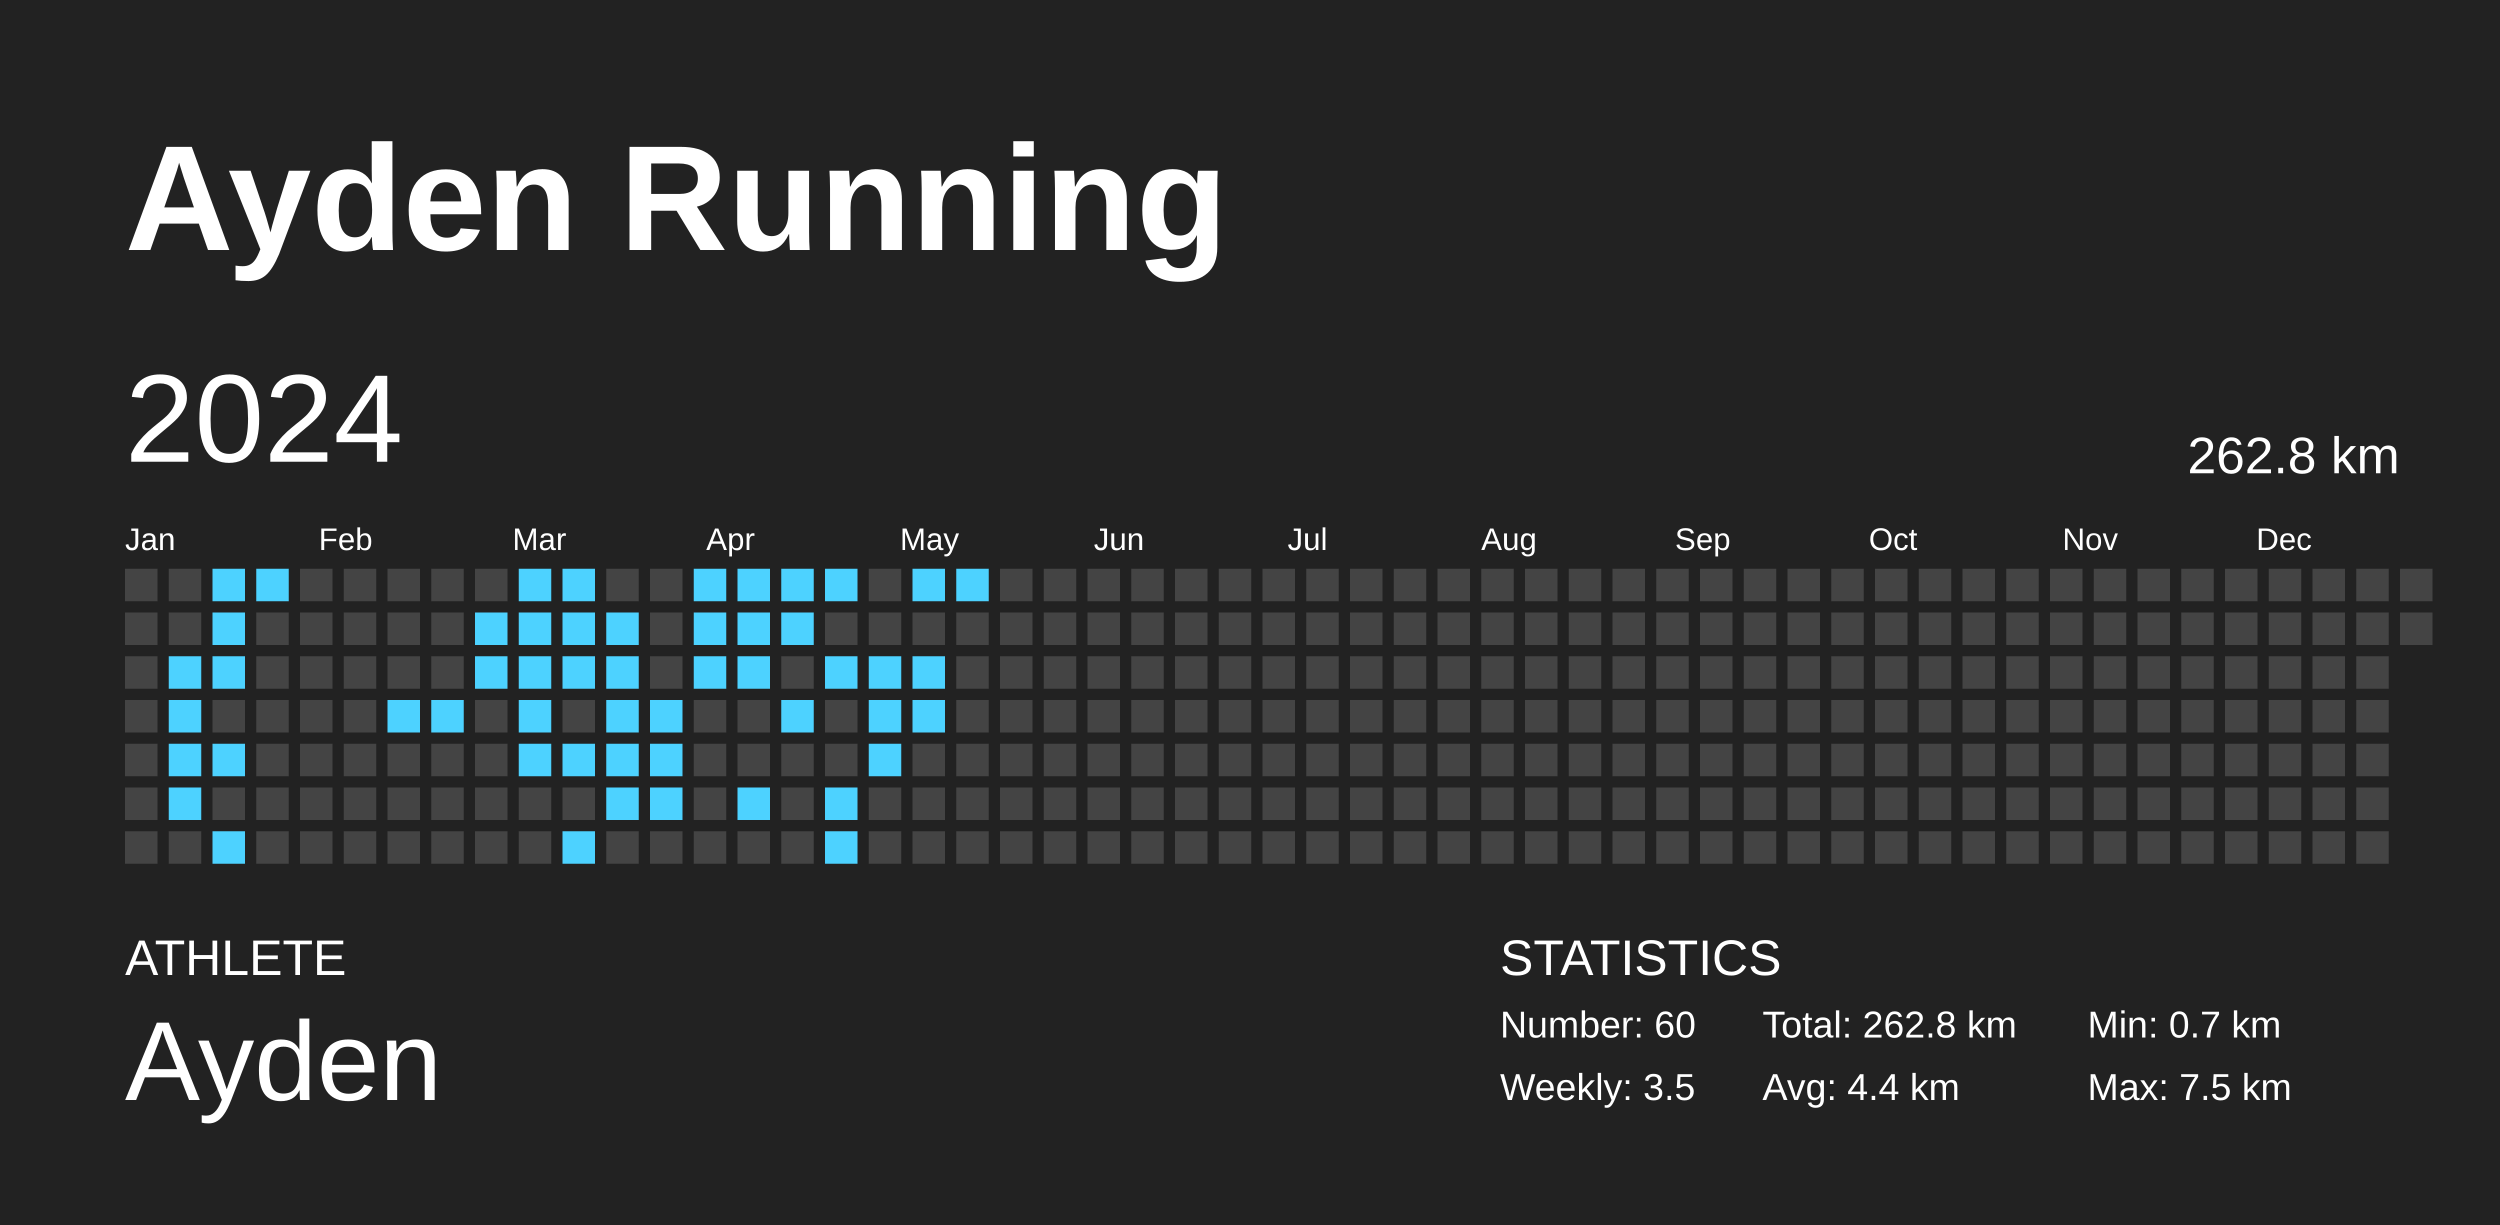
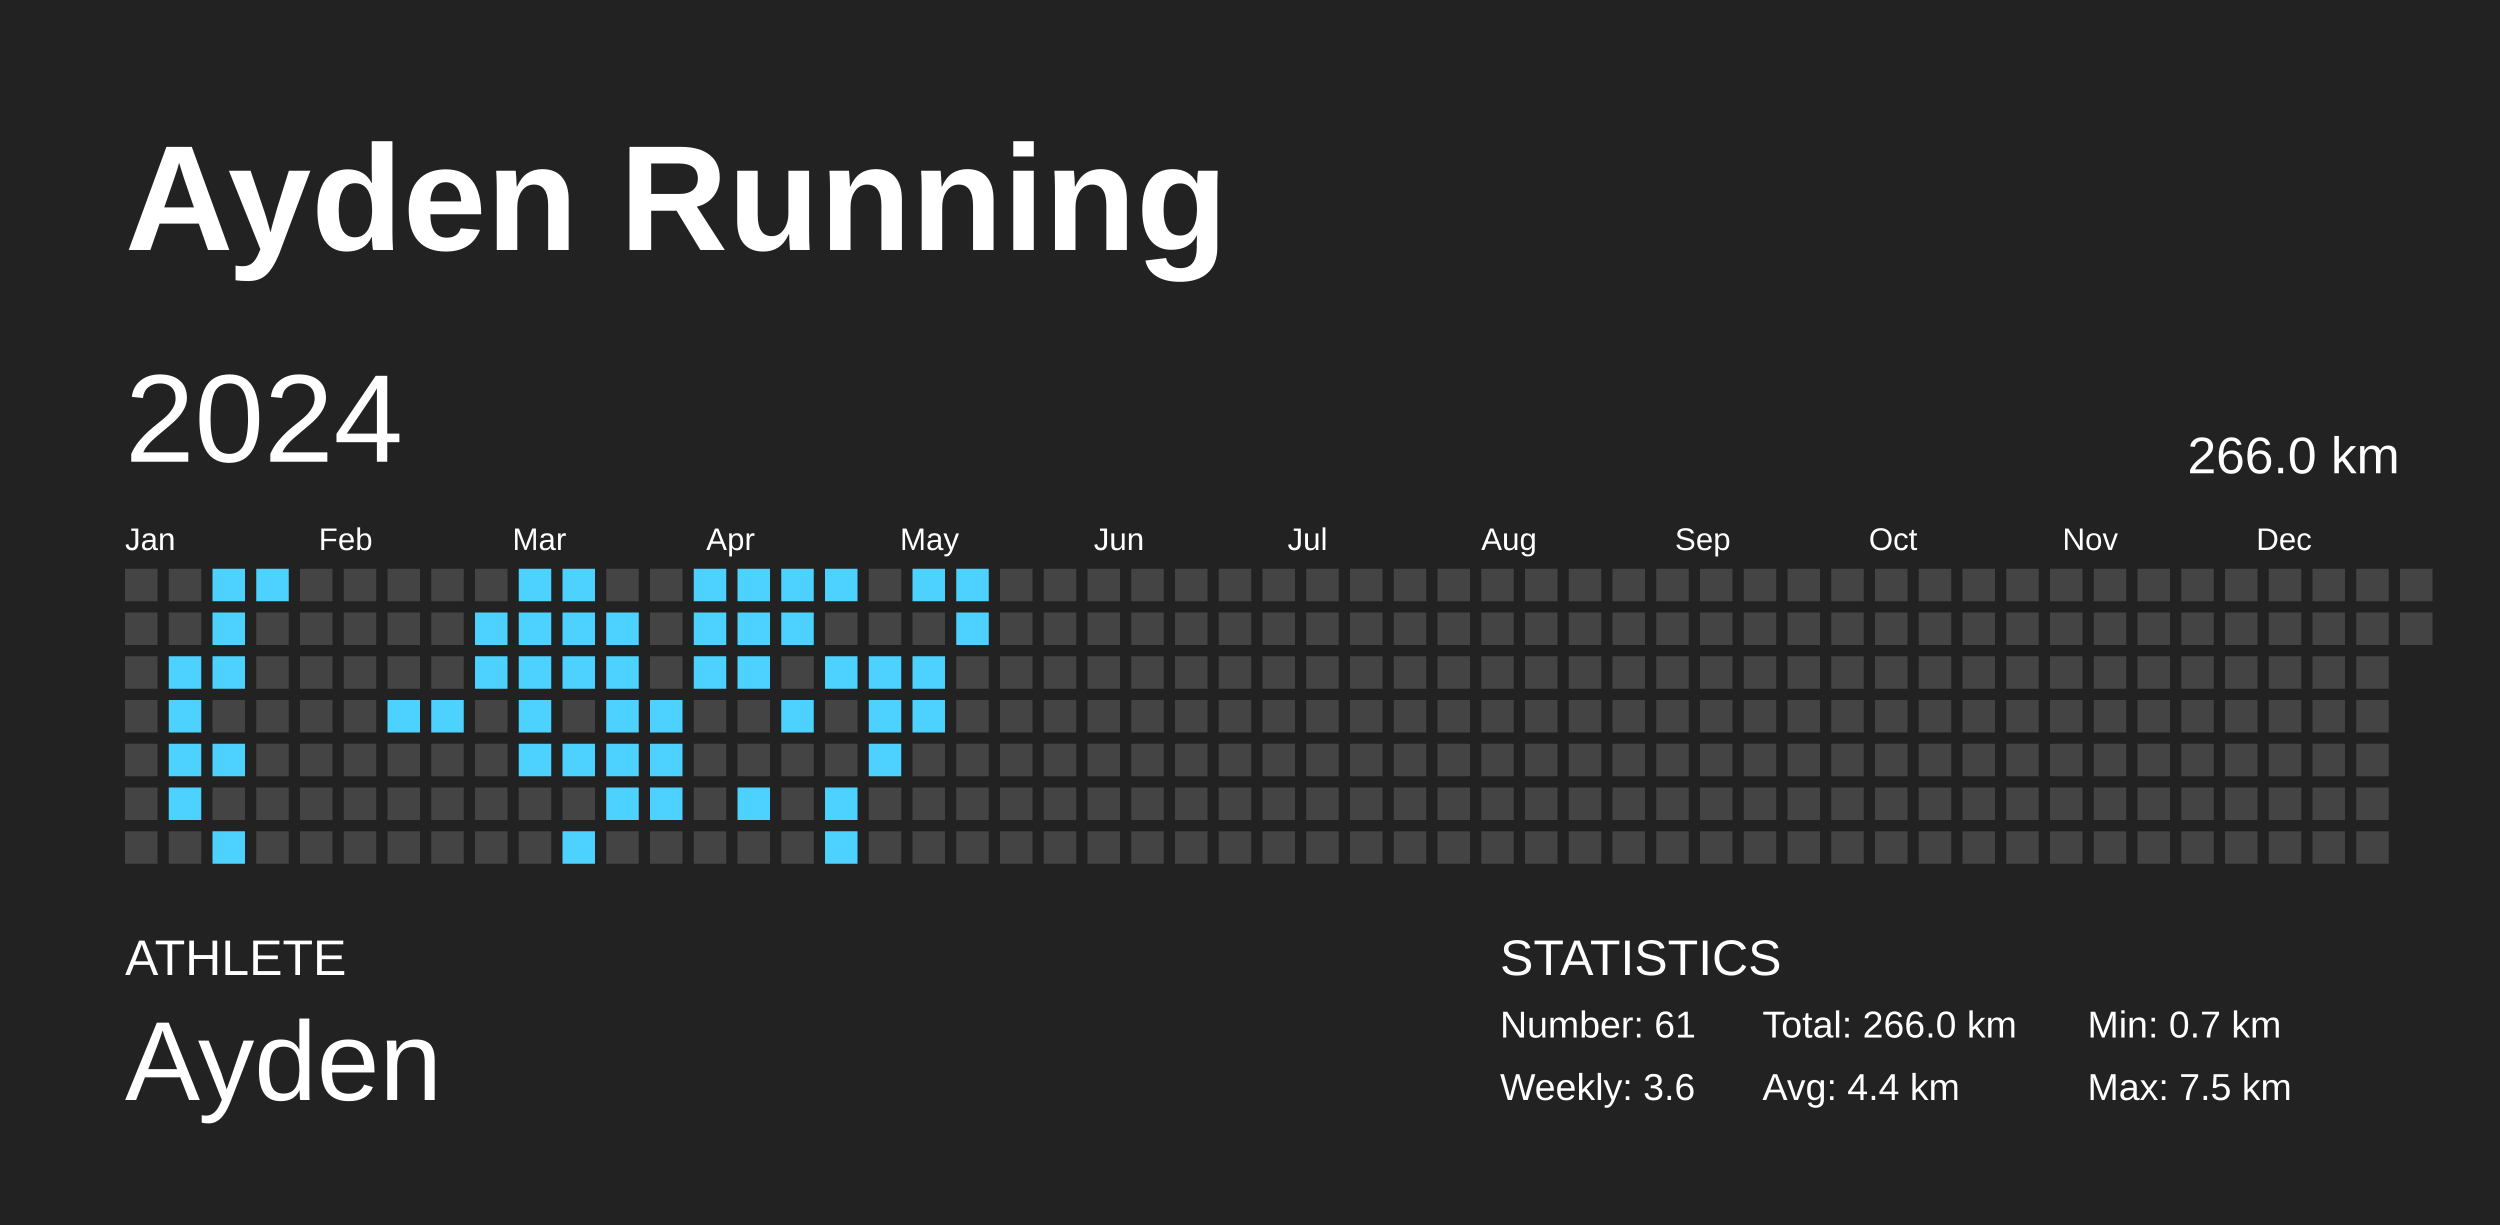
<svg xmlns="http://www.w3.org/2000/svg" baseProfile="full" height="98mm" version="1.1" viewBox="0,0,200,98" width="200mm">
  <defs />
  <rect fill="#222222" height="98" width="200" x="0" y="0" />
  <text fill="#FFFFFF" style="font-size:12px; font-family:Arial; font-weight:bold;" x="10" y="20">Ayden Running</text>
  <text fill="#FFFFFF" style="font-size:4px; font-family:Arial" x="10" y="78">ATHLETE</text>
  <text fill="#FFFFFF" style="font-size:9px; font-family:Arial" x="10" y="88">Ayden</text>
  <text fill="#FFFFFF" style="font-size:4px; font-family:Arial" x="120" y="78">STATISTICS</text>
-   <text fill="#FFFFFF" style="font-size:3px; font-family:Arial" x="120" y="83">Number: 60</text>
-   <text fill="#FFFFFF" style="font-size:3px; font-family:Arial" x="120" y="88">Weekly: 3.5</text>
-   <text fill="#FFFFFF" style="font-size:3px; font-family:Arial" x="141" y="83">Total: 262.8 km</text>
+   <text fill="#FFFFFF" style="font-size:3px; font-family:Arial" x="120" y="83">Number: 61</text>
+   <text fill="#FFFFFF" style="font-size:3px; font-family:Arial" x="120" y="88">Weekly: 3.6</text>
+   <text fill="#FFFFFF" style="font-size:3px; font-family:Arial" x="141" y="83">Total: 266.0 km</text>
  <text fill="#FFFFFF" style="font-size:3px; font-family:Arial" x="141" y="88">Avg: 4.4 km</text>
  <text fill="#FFFFFF" style="font-size:3px; font-family:Arial" x="167" y="83">Min: 0.7 km</text>
  <text fill="#FFFFFF" style="font-size:3px; font-family:Arial" x="167" y="88">Max: 7.5 km</text>
  <text dominant-baseline="hanging" fill="#FFFFFF" style="font-size:10.0px; font-family:Arial;" x="10" y="30">2024</text>
-   <text dominant-baseline="hanging" fill="#FFFFFF" style="font-size:4.125px; font-family:Arial;" x="175" y="35">262.8 km</text>
+   <text dominant-baseline="hanging" fill="#FFFFFF" style="font-size:4.125px; font-family:Arial;" x="175" y="35">266.0 km</text>
  <text fill="#FFFFFF" style="font-size:2.5px; font-family:Arial" x="10.0" y="44">Jan</text>
  <text fill="#FFFFFF" style="font-size:2.5px; font-family:Arial" x="25.5" y="44">Feb</text>
  <text fill="#FFFFFF" style="font-size:2.5px; font-family:Arial" x="41.0" y="44">Mar</text>
  <text fill="#FFFFFF" style="font-size:2.5px; font-family:Arial" x="56.5" y="44">Apr</text>
  <text fill="#FFFFFF" style="font-size:2.5px; font-family:Arial" x="72.0" y="44">May</text>
  <text fill="#FFFFFF" style="font-size:2.5px; font-family:Arial" x="87.5" y="44">Jun</text>
  <text fill="#FFFFFF" style="font-size:2.5px; font-family:Arial" x="103.0" y="44">Jul</text>
  <text fill="#FFFFFF" style="font-size:2.5px; font-family:Arial" x="118.5" y="44">Aug</text>
  <text fill="#FFFFFF" style="font-size:2.5px; font-family:Arial" x="134.0" y="44">Sep</text>
  <text fill="#FFFFFF" style="font-size:2.5px; font-family:Arial" x="149.5" y="44">Oct</text>
  <text fill="#FFFFFF" style="font-size:2.5px; font-family:Arial" x="165.0" y="44">Nov</text>
  <text fill="#FFFFFF" style="font-size:2.5px; font-family:Arial" x="180.5" y="44">Dec</text>
  <rect fill="#444444" height="2.6" width="2.6" x="10.0" y="45.5" />
  <rect fill="#444444" height="2.6" width="2.6" x="10.0" y="49.0" />
  <rect fill="#444444" height="2.6" width="2.6" x="10.0" y="52.5" />
  <rect fill="#444444" height="2.6" width="2.6" x="10.0" y="56.0" />
  <rect fill="#444444" height="2.6" width="2.6" x="10.0" y="59.5" />
  <rect fill="#444444" height="2.6" width="2.6" x="10.0" y="63.0" />
  <rect fill="#444444" height="2.6" width="2.6" x="10.0" y="66.5" />
  <rect fill="#444444" height="2.6" width="2.6" x="13.5" y="45.5" />
  <rect fill="#444444" height="2.6" width="2.6" x="13.5" y="49.0" />
  <rect fill="#4dd2ff" height="2.6" width="2.6" x="13.5" y="52.5" />
  <rect fill="#4dd2ff" height="2.6" width="2.6" x="13.5" y="56.0" />
  <rect fill="#4dd2ff" height="2.6" width="2.6" x="13.5" y="59.5" />
  <rect fill="#4dd2ff" height="2.6" width="2.6" x="13.5" y="63.0" />
  <rect fill="#444444" height="2.6" width="2.6" x="13.5" y="66.5" />
  <rect fill="#4dd2ff" height="2.6" width="2.6" x="17.0" y="45.5" />
  <rect fill="#4dd2ff" height="2.6" width="2.6" x="17.0" y="49.0" />
  <rect fill="#4dd2ff" height="2.6" width="2.6" x="17.0" y="52.5" />
  <rect fill="#444444" height="2.6" width="2.6" x="17.0" y="56.0" />
  <rect fill="#4dd2ff" height="2.6" width="2.6" x="17.0" y="59.5" />
  <rect fill="#444444" height="2.6" width="2.6" x="17.0" y="63.0" />
  <rect fill="#4dd2ff" height="2.6" width="2.6" x="17.0" y="66.5" />
  <rect fill="#4dd2ff" height="2.6" width="2.6" x="20.5" y="45.5" />
  <rect fill="#444444" height="2.6" width="2.6" x="20.5" y="49.0" />
  <rect fill="#444444" height="2.6" width="2.6" x="20.5" y="52.5" />
  <rect fill="#444444" height="2.6" width="2.6" x="20.5" y="56.0" />
  <rect fill="#444444" height="2.6" width="2.6" x="20.5" y="59.5" />
  <rect fill="#444444" height="2.6" width="2.6" x="20.5" y="63.0" />
  <rect fill="#444444" height="2.6" width="2.6" x="20.5" y="66.5" />
  <rect fill="#444444" height="2.6" width="2.6" x="24.0" y="45.5" />
  <rect fill="#444444" height="2.6" width="2.6" x="24.0" y="49.0" />
  <rect fill="#444444" height="2.6" width="2.6" x="24.0" y="52.5" />
  <rect fill="#444444" height="2.6" width="2.6" x="24.0" y="56.0" />
  <rect fill="#444444" height="2.6" width="2.6" x="24.0" y="59.5" />
  <rect fill="#444444" height="2.6" width="2.6" x="24.0" y="63.0" />
  <rect fill="#444444" height="2.6" width="2.6" x="24.0" y="66.5" />
  <rect fill="#444444" height="2.6" width="2.6" x="27.5" y="45.5" />
  <rect fill="#444444" height="2.6" width="2.6" x="27.5" y="49.0" />
  <rect fill="#444444" height="2.6" width="2.6" x="27.5" y="52.5" />
  <rect fill="#444444" height="2.6" width="2.6" x="27.5" y="56.0" />
  <rect fill="#444444" height="2.6" width="2.6" x="27.5" y="59.5" />
  <rect fill="#444444" height="2.6" width="2.6" x="27.5" y="63.0" />
  <rect fill="#444444" height="2.6" width="2.6" x="27.5" y="66.5" />
  <rect fill="#444444" height="2.6" width="2.6" x="31.0" y="45.5" />
  <rect fill="#444444" height="2.6" width="2.6" x="31.0" y="49.0" />
  <rect fill="#444444" height="2.6" width="2.6" x="31.0" y="52.5" />
  <rect fill="#4dd2ff" height="2.6" width="2.6" x="31.0" y="56.0" />
  <rect fill="#444444" height="2.6" width="2.6" x="31.0" y="59.5" />
  <rect fill="#444444" height="2.6" width="2.6" x="31.0" y="63.0" />
  <rect fill="#444444" height="2.6" width="2.6" x="31.0" y="66.5" />
  <rect fill="#444444" height="2.6" width="2.6" x="34.5" y="45.5" />
  <rect fill="#444444" height="2.6" width="2.6" x="34.5" y="49.0" />
  <rect fill="#444444" height="2.6" width="2.6" x="34.5" y="52.5" />
  <rect fill="#4dd2ff" height="2.6" width="2.6" x="34.5" y="56.0" />
  <rect fill="#444444" height="2.6" width="2.6" x="34.5" y="59.5" />
  <rect fill="#444444" height="2.6" width="2.6" x="34.5" y="63.0" />
  <rect fill="#444444" height="2.6" width="2.6" x="34.5" y="66.5" />
  <rect fill="#444444" height="2.6" width="2.6" x="38.0" y="45.5" />
  <rect fill="#4dd2ff" height="2.6" width="2.6" x="38.0" y="49.0" />
  <rect fill="#4dd2ff" height="2.6" width="2.6" x="38.0" y="52.5" />
  <rect fill="#444444" height="2.6" width="2.6" x="38.0" y="56.0" />
  <rect fill="#444444" height="2.6" width="2.6" x="38.0" y="59.5" />
  <rect fill="#444444" height="2.6" width="2.6" x="38.0" y="63.0" />
  <rect fill="#444444" height="2.6" width="2.6" x="38.0" y="66.5" />
  <rect fill="#4dd2ff" height="2.6" width="2.6" x="41.5" y="45.5" />
  <rect fill="#4dd2ff" height="2.6" width="2.6" x="41.5" y="49.0" />
  <rect fill="#4dd2ff" height="2.6" width="2.6" x="41.5" y="52.5" />
  <rect fill="#4dd2ff" height="2.6" width="2.6" x="41.5" y="56.0" />
  <rect fill="#4dd2ff" height="2.6" width="2.6" x="41.5" y="59.5" />
  <rect fill="#444444" height="2.6" width="2.6" x="41.5" y="63.0" />
  <rect fill="#444444" height="2.6" width="2.6" x="41.5" y="66.5" />
  <rect fill="#4dd2ff" height="2.6" width="2.6" x="45.0" y="45.5" />
  <rect fill="#4dd2ff" height="2.6" width="2.6" x="45.0" y="49.0" />
  <rect fill="#4dd2ff" height="2.6" width="2.6" x="45.0" y="52.5" />
  <rect fill="#444444" height="2.6" width="2.6" x="45.0" y="56.0" />
  <rect fill="#4dd2ff" height="2.6" width="2.6" x="45.0" y="59.5" />
  <rect fill="#444444" height="2.6" width="2.6" x="45.0" y="63.0" />
  <rect fill="#4dd2ff" height="2.6" width="2.6" x="45.0" y="66.5" />
  <rect fill="#444444" height="2.6" width="2.6" x="48.5" y="45.5" />
  <rect fill="#4dd2ff" height="2.6" width="2.6" x="48.5" y="49.0" />
  <rect fill="#4dd2ff" height="2.6" width="2.6" x="48.5" y="52.5" />
  <rect fill="#4dd2ff" height="2.6" width="2.6" x="48.5" y="56.0" />
  <rect fill="#4dd2ff" height="2.6" width="2.6" x="48.5" y="59.5" />
  <rect fill="#4dd2ff" height="2.6" width="2.6" x="48.5" y="63.0" />
  <rect fill="#444444" height="2.6" width="2.6" x="48.5" y="66.5" />
  <rect fill="#444444" height="2.6" width="2.6" x="52.0" y="45.5" />
  <rect fill="#444444" height="2.6" width="2.6" x="52.0" y="49.0" />
  <rect fill="#444444" height="2.6" width="2.6" x="52.0" y="52.5" />
  <rect fill="#4dd2ff" height="2.6" width="2.6" x="52.0" y="56.0" />
  <rect fill="#4dd2ff" height="2.6" width="2.6" x="52.0" y="59.5" />
  <rect fill="#4dd2ff" height="2.6" width="2.6" x="52.0" y="63.0" />
  <rect fill="#444444" height="2.6" width="2.6" x="52.0" y="66.5" />
  <rect fill="#4dd2ff" height="2.6" width="2.6" x="55.5" y="45.5" />
  <rect fill="#4dd2ff" height="2.6" width="2.6" x="55.5" y="49.0" />
  <rect fill="#4dd2ff" height="2.6" width="2.6" x="55.5" y="52.5" />
  <rect fill="#444444" height="2.6" width="2.6" x="55.5" y="56.0" />
  <rect fill="#444444" height="2.6" width="2.6" x="55.5" y="59.5" />
  <rect fill="#444444" height="2.6" width="2.6" x="55.5" y="63.0" />
  <rect fill="#444444" height="2.6" width="2.6" x="55.5" y="66.5" />
  <rect fill="#4dd2ff" height="2.6" width="2.6" x="59.0" y="45.5" />
  <rect fill="#4dd2ff" height="2.6" width="2.6" x="59.0" y="49.0" />
  <rect fill="#4dd2ff" height="2.6" width="2.6" x="59.0" y="52.5" />
  <rect fill="#444444" height="2.6" width="2.6" x="59.0" y="56.0" />
  <rect fill="#444444" height="2.6" width="2.6" x="59.0" y="59.5" />
  <rect fill="#4dd2ff" height="2.6" width="2.6" x="59.0" y="63.0" />
  <rect fill="#444444" height="2.6" width="2.6" x="59.0" y="66.5" />
  <rect fill="#4dd2ff" height="2.6" width="2.6" x="62.5" y="45.5" />
  <rect fill="#4dd2ff" height="2.6" width="2.6" x="62.5" y="49.0" />
  <rect fill="#444444" height="2.6" width="2.6" x="62.5" y="52.5" />
  <rect fill="#4dd2ff" height="2.6" width="2.6" x="62.5" y="56.0" />
  <rect fill="#444444" height="2.6" width="2.6" x="62.5" y="59.5" />
  <rect fill="#444444" height="2.6" width="2.6" x="62.5" y="63.0" />
  <rect fill="#444444" height="2.6" width="2.6" x="62.5" y="66.5" />
  <rect fill="#4dd2ff" height="2.6" width="2.6" x="66.0" y="45.5" />
  <rect fill="#444444" height="2.6" width="2.6" x="66.0" y="49.0" />
  <rect fill="#4dd2ff" height="2.6" width="2.6" x="66.0" y="52.5" />
  <rect fill="#444444" height="2.6" width="2.6" x="66.0" y="56.0" />
  <rect fill="#444444" height="2.6" width="2.6" x="66.0" y="59.5" />
  <rect fill="#4dd2ff" height="2.6" width="2.6" x="66.0" y="63.0" />
  <rect fill="#4dd2ff" height="2.6" width="2.6" x="66.0" y="66.5" />
  <rect fill="#444444" height="2.6" width="2.6" x="69.5" y="45.5" />
  <rect fill="#444444" height="2.6" width="2.6" x="69.5" y="49.0" />
  <rect fill="#4dd2ff" height="2.6" width="2.6" x="69.5" y="52.5" />
  <rect fill="#4dd2ff" height="2.6" width="2.6" x="69.5" y="56.0" />
  <rect fill="#4dd2ff" height="2.6" width="2.6" x="69.5" y="59.5" />
  <rect fill="#444444" height="2.6" width="2.6" x="69.5" y="63.0" />
  <rect fill="#444444" height="2.6" width="2.6" x="69.5" y="66.5" />
  <rect fill="#4dd2ff" height="2.6" width="2.6" x="73.0" y="45.5" />
  <rect fill="#444444" height="2.6" width="2.6" x="73.0" y="49.0" />
  <rect fill="#4dd2ff" height="2.6" width="2.6" x="73.0" y="52.5" />
  <rect fill="#4dd2ff" height="2.6" width="2.6" x="73.0" y="56.0" />
  <rect fill="#444444" height="2.6" width="2.6" x="73.0" y="59.5" />
  <rect fill="#444444" height="2.6" width="2.6" x="73.0" y="63.0" />
  <rect fill="#444444" height="2.6" width="2.6" x="73.0" y="66.5" />
  <rect fill="#4dd2ff" height="2.6" width="2.6" x="76.5" y="45.5" />
-   <rect fill="#444444" height="2.6" width="2.6" x="76.5" y="49.0" />
+   <rect fill="#4dd2ff" height="2.6" width="2.6" x="76.5" y="49.0" />
  <rect fill="#444444" height="2.6" width="2.6" x="76.5" y="52.5" />
  <rect fill="#444444" height="2.6" width="2.6" x="76.5" y="56.0" />
  <rect fill="#444444" height="2.6" width="2.6" x="76.5" y="59.5" />
  <rect fill="#444444" height="2.6" width="2.6" x="76.5" y="63.0" />
  <rect fill="#444444" height="2.6" width="2.6" x="76.5" y="66.5" />
  <rect fill="#444444" height="2.6" width="2.6" x="80.0" y="45.5" />
  <rect fill="#444444" height="2.6" width="2.6" x="80.0" y="49.0" />
  <rect fill="#444444" height="2.6" width="2.6" x="80.0" y="52.5" />
  <rect fill="#444444" height="2.6" width="2.6" x="80.0" y="56.0" />
  <rect fill="#444444" height="2.6" width="2.6" x="80.0" y="59.5" />
  <rect fill="#444444" height="2.6" width="2.6" x="80.0" y="63.0" />
  <rect fill="#444444" height="2.6" width="2.6" x="80.0" y="66.5" />
  <rect fill="#444444" height="2.6" width="2.6" x="83.5" y="45.5" />
  <rect fill="#444444" height="2.6" width="2.6" x="83.5" y="49.0" />
  <rect fill="#444444" height="2.6" width="2.6" x="83.5" y="52.5" />
  <rect fill="#444444" height="2.6" width="2.6" x="83.5" y="56.0" />
  <rect fill="#444444" height="2.6" width="2.6" x="83.5" y="59.5" />
  <rect fill="#444444" height="2.6" width="2.6" x="83.5" y="63.0" />
  <rect fill="#444444" height="2.6" width="2.6" x="83.5" y="66.5" />
  <rect fill="#444444" height="2.6" width="2.6" x="87.0" y="45.5" />
  <rect fill="#444444" height="2.6" width="2.6" x="87.0" y="49.0" />
  <rect fill="#444444" height="2.6" width="2.6" x="87.0" y="52.5" />
  <rect fill="#444444" height="2.6" width="2.6" x="87.0" y="56.0" />
  <rect fill="#444444" height="2.6" width="2.6" x="87.0" y="59.5" />
  <rect fill="#444444" height="2.6" width="2.6" x="87.0" y="63.0" />
  <rect fill="#444444" height="2.6" width="2.6" x="87.0" y="66.5" />
  <rect fill="#444444" height="2.6" width="2.6" x="90.5" y="45.5" />
  <rect fill="#444444" height="2.6" width="2.6" x="90.5" y="49.0" />
  <rect fill="#444444" height="2.6" width="2.6" x="90.5" y="52.5" />
  <rect fill="#444444" height="2.6" width="2.6" x="90.5" y="56.0" />
  <rect fill="#444444" height="2.6" width="2.6" x="90.5" y="59.5" />
  <rect fill="#444444" height="2.6" width="2.6" x="90.5" y="63.0" />
  <rect fill="#444444" height="2.6" width="2.6" x="90.5" y="66.5" />
  <rect fill="#444444" height="2.6" width="2.6" x="94.0" y="45.5" />
  <rect fill="#444444" height="2.6" width="2.6" x="94.0" y="49.0" />
  <rect fill="#444444" height="2.6" width="2.6" x="94.0" y="52.5" />
  <rect fill="#444444" height="2.6" width="2.6" x="94.0" y="56.0" />
  <rect fill="#444444" height="2.6" width="2.6" x="94.0" y="59.5" />
  <rect fill="#444444" height="2.6" width="2.6" x="94.0" y="63.0" />
  <rect fill="#444444" height="2.6" width="2.6" x="94.0" y="66.5" />
  <rect fill="#444444" height="2.6" width="2.6" x="97.5" y="45.5" />
  <rect fill="#444444" height="2.6" width="2.6" x="97.5" y="49.0" />
  <rect fill="#444444" height="2.6" width="2.6" x="97.5" y="52.5" />
  <rect fill="#444444" height="2.6" width="2.6" x="97.5" y="56.0" />
  <rect fill="#444444" height="2.6" width="2.6" x="97.5" y="59.5" />
  <rect fill="#444444" height="2.6" width="2.6" x="97.5" y="63.0" />
  <rect fill="#444444" height="2.6" width="2.6" x="97.5" y="66.5" />
  <rect fill="#444444" height="2.6" width="2.6" x="101.0" y="45.5" />
  <rect fill="#444444" height="2.6" width="2.6" x="101.0" y="49.0" />
  <rect fill="#444444" height="2.6" width="2.6" x="101.0" y="52.5" />
  <rect fill="#444444" height="2.6" width="2.6" x="101.0" y="56.0" />
  <rect fill="#444444" height="2.6" width="2.6" x="101.0" y="59.5" />
  <rect fill="#444444" height="2.6" width="2.6" x="101.0" y="63.0" />
  <rect fill="#444444" height="2.6" width="2.6" x="101.0" y="66.5" />
  <rect fill="#444444" height="2.6" width="2.6" x="104.5" y="45.5" />
  <rect fill="#444444" height="2.6" width="2.6" x="104.5" y="49.0" />
  <rect fill="#444444" height="2.6" width="2.6" x="104.5" y="52.5" />
  <rect fill="#444444" height="2.6" width="2.6" x="104.5" y="56.0" />
  <rect fill="#444444" height="2.6" width="2.6" x="104.5" y="59.5" />
  <rect fill="#444444" height="2.6" width="2.6" x="104.5" y="63.0" />
  <rect fill="#444444" height="2.6" width="2.6" x="104.5" y="66.5" />
  <rect fill="#444444" height="2.6" width="2.6" x="108.0" y="45.5" />
  <rect fill="#444444" height="2.6" width="2.6" x="108.0" y="49.0" />
  <rect fill="#444444" height="2.6" width="2.6" x="108.0" y="52.5" />
  <rect fill="#444444" height="2.6" width="2.6" x="108.0" y="56.0" />
  <rect fill="#444444" height="2.6" width="2.6" x="108.0" y="59.5" />
  <rect fill="#444444" height="2.6" width="2.6" x="108.0" y="63.0" />
  <rect fill="#444444" height="2.6" width="2.6" x="108.0" y="66.5" />
  <rect fill="#444444" height="2.6" width="2.6" x="111.5" y="45.5" />
  <rect fill="#444444" height="2.6" width="2.6" x="111.5" y="49.0" />
  <rect fill="#444444" height="2.6" width="2.6" x="111.5" y="52.5" />
  <rect fill="#444444" height="2.6" width="2.6" x="111.5" y="56.0" />
  <rect fill="#444444" height="2.6" width="2.6" x="111.5" y="59.5" />
  <rect fill="#444444" height="2.6" width="2.6" x="111.5" y="63.0" />
  <rect fill="#444444" height="2.6" width="2.6" x="111.5" y="66.5" />
  <rect fill="#444444" height="2.6" width="2.6" x="115.0" y="45.5" />
  <rect fill="#444444" height="2.6" width="2.6" x="115.0" y="49.0" />
  <rect fill="#444444" height="2.6" width="2.6" x="115.0" y="52.5" />
  <rect fill="#444444" height="2.6" width="2.6" x="115.0" y="56.0" />
  <rect fill="#444444" height="2.6" width="2.6" x="115.0" y="59.5" />
  <rect fill="#444444" height="2.6" width="2.6" x="115.0" y="63.0" />
  <rect fill="#444444" height="2.6" width="2.6" x="115.0" y="66.5" />
  <rect fill="#444444" height="2.6" width="2.6" x="118.5" y="45.5" />
  <rect fill="#444444" height="2.6" width="2.6" x="118.5" y="49.0" />
  <rect fill="#444444" height="2.6" width="2.6" x="118.5" y="52.5" />
  <rect fill="#444444" height="2.6" width="2.6" x="118.5" y="56.0" />
  <rect fill="#444444" height="2.6" width="2.6" x="118.5" y="59.5" />
  <rect fill="#444444" height="2.6" width="2.6" x="118.5" y="63.0" />
  <rect fill="#444444" height="2.6" width="2.6" x="118.5" y="66.5" />
  <rect fill="#444444" height="2.6" width="2.6" x="122.0" y="45.5" />
  <rect fill="#444444" height="2.6" width="2.6" x="122.0" y="49.0" />
  <rect fill="#444444" height="2.6" width="2.6" x="122.0" y="52.5" />
  <rect fill="#444444" height="2.6" width="2.6" x="122.0" y="56.0" />
  <rect fill="#444444" height="2.6" width="2.6" x="122.0" y="59.5" />
  <rect fill="#444444" height="2.6" width="2.6" x="122.0" y="63.0" />
  <rect fill="#444444" height="2.6" width="2.6" x="122.0" y="66.5" />
  <rect fill="#444444" height="2.6" width="2.6" x="125.5" y="45.5" />
  <rect fill="#444444" height="2.6" width="2.6" x="125.5" y="49.0" />
  <rect fill="#444444" height="2.6" width="2.6" x="125.5" y="52.5" />
  <rect fill="#444444" height="2.6" width="2.6" x="125.5" y="56.0" />
  <rect fill="#444444" height="2.6" width="2.6" x="125.5" y="59.5" />
  <rect fill="#444444" height="2.6" width="2.6" x="125.5" y="63.0" />
  <rect fill="#444444" height="2.6" width="2.6" x="125.5" y="66.5" />
  <rect fill="#444444" height="2.6" width="2.6" x="129.0" y="45.5" />
  <rect fill="#444444" height="2.6" width="2.6" x="129.0" y="49.0" />
  <rect fill="#444444" height="2.6" width="2.6" x="129.0" y="52.5" />
  <rect fill="#444444" height="2.6" width="2.6" x="129.0" y="56.0" />
  <rect fill="#444444" height="2.6" width="2.6" x="129.0" y="59.5" />
  <rect fill="#444444" height="2.6" width="2.6" x="129.0" y="63.0" />
  <rect fill="#444444" height="2.6" width="2.6" x="129.0" y="66.5" />
  <rect fill="#444444" height="2.6" width="2.6" x="132.5" y="45.5" />
  <rect fill="#444444" height="2.6" width="2.6" x="132.5" y="49.0" />
  <rect fill="#444444" height="2.6" width="2.6" x="132.5" y="52.5" />
  <rect fill="#444444" height="2.6" width="2.6" x="132.5" y="56.0" />
  <rect fill="#444444" height="2.6" width="2.6" x="132.5" y="59.5" />
  <rect fill="#444444" height="2.6" width="2.6" x="132.5" y="63.0" />
  <rect fill="#444444" height="2.6" width="2.6" x="132.5" y="66.5" />
  <rect fill="#444444" height="2.6" width="2.6" x="136.0" y="45.5" />
  <rect fill="#444444" height="2.6" width="2.6" x="136.0" y="49.0" />
  <rect fill="#444444" height="2.6" width="2.6" x="136.0" y="52.5" />
  <rect fill="#444444" height="2.6" width="2.6" x="136.0" y="56.0" />
  <rect fill="#444444" height="2.6" width="2.6" x="136.0" y="59.5" />
  <rect fill="#444444" height="2.6" width="2.6" x="136.0" y="63.0" />
  <rect fill="#444444" height="2.6" width="2.6" x="136.0" y="66.5" />
  <rect fill="#444444" height="2.6" width="2.6" x="139.5" y="45.5" />
  <rect fill="#444444" height="2.6" width="2.6" x="139.5" y="49.0" />
  <rect fill="#444444" height="2.6" width="2.6" x="139.5" y="52.5" />
  <rect fill="#444444" height="2.6" width="2.6" x="139.5" y="56.0" />
  <rect fill="#444444" height="2.6" width="2.6" x="139.5" y="59.5" />
  <rect fill="#444444" height="2.6" width="2.6" x="139.5" y="63.0" />
  <rect fill="#444444" height="2.6" width="2.6" x="139.5" y="66.5" />
  <rect fill="#444444" height="2.6" width="2.6" x="143.0" y="45.5" />
  <rect fill="#444444" height="2.6" width="2.6" x="143.0" y="49.0" />
  <rect fill="#444444" height="2.6" width="2.6" x="143.0" y="52.5" />
  <rect fill="#444444" height="2.6" width="2.6" x="143.0" y="56.0" />
  <rect fill="#444444" height="2.6" width="2.6" x="143.0" y="59.5" />
  <rect fill="#444444" height="2.6" width="2.6" x="143.0" y="63.0" />
  <rect fill="#444444" height="2.6" width="2.6" x="143.0" y="66.5" />
  <rect fill="#444444" height="2.6" width="2.6" x="146.5" y="45.5" />
  <rect fill="#444444" height="2.6" width="2.6" x="146.5" y="49.0" />
  <rect fill="#444444" height="2.6" width="2.6" x="146.5" y="52.5" />
  <rect fill="#444444" height="2.6" width="2.6" x="146.5" y="56.0" />
  <rect fill="#444444" height="2.6" width="2.6" x="146.5" y="59.5" />
  <rect fill="#444444" height="2.6" width="2.6" x="146.5" y="63.0" />
  <rect fill="#444444" height="2.6" width="2.6" x="146.5" y="66.5" />
  <rect fill="#444444" height="2.6" width="2.6" x="150.0" y="45.5" />
  <rect fill="#444444" height="2.6" width="2.6" x="150.0" y="49.0" />
  <rect fill="#444444" height="2.6" width="2.6" x="150.0" y="52.5" />
  <rect fill="#444444" height="2.6" width="2.6" x="150.0" y="56.0" />
  <rect fill="#444444" height="2.6" width="2.6" x="150.0" y="59.5" />
  <rect fill="#444444" height="2.6" width="2.6" x="150.0" y="63.0" />
  <rect fill="#444444" height="2.6" width="2.6" x="150.0" y="66.5" />
  <rect fill="#444444" height="2.6" width="2.6" x="153.5" y="45.5" />
  <rect fill="#444444" height="2.6" width="2.6" x="153.5" y="49.0" />
  <rect fill="#444444" height="2.6" width="2.6" x="153.5" y="52.5" />
  <rect fill="#444444" height="2.6" width="2.6" x="153.5" y="56.0" />
  <rect fill="#444444" height="2.6" width="2.6" x="153.5" y="59.5" />
  <rect fill="#444444" height="2.6" width="2.6" x="153.5" y="63.0" />
  <rect fill="#444444" height="2.6" width="2.6" x="153.5" y="66.5" />
  <rect fill="#444444" height="2.6" width="2.6" x="157.0" y="45.5" />
  <rect fill="#444444" height="2.6" width="2.6" x="157.0" y="49.0" />
  <rect fill="#444444" height="2.6" width="2.6" x="157.0" y="52.5" />
  <rect fill="#444444" height="2.6" width="2.6" x="157.0" y="56.0" />
  <rect fill="#444444" height="2.6" width="2.6" x="157.0" y="59.5" />
  <rect fill="#444444" height="2.6" width="2.6" x="157.0" y="63.0" />
  <rect fill="#444444" height="2.6" width="2.6" x="157.0" y="66.5" />
  <rect fill="#444444" height="2.6" width="2.6" x="160.5" y="45.5" />
  <rect fill="#444444" height="2.6" width="2.6" x="160.5" y="49.0" />
  <rect fill="#444444" height="2.6" width="2.6" x="160.5" y="52.5" />
  <rect fill="#444444" height="2.6" width="2.6" x="160.5" y="56.0" />
  <rect fill="#444444" height="2.6" width="2.6" x="160.5" y="59.5" />
  <rect fill="#444444" height="2.6" width="2.6" x="160.5" y="63.0" />
  <rect fill="#444444" height="2.6" width="2.6" x="160.5" y="66.5" />
  <rect fill="#444444" height="2.6" width="2.6" x="164.0" y="45.5" />
  <rect fill="#444444" height="2.6" width="2.6" x="164.0" y="49.0" />
  <rect fill="#444444" height="2.6" width="2.6" x="164.0" y="52.5" />
  <rect fill="#444444" height="2.6" width="2.6" x="164.0" y="56.0" />
  <rect fill="#444444" height="2.6" width="2.6" x="164.0" y="59.5" />
  <rect fill="#444444" height="2.6" width="2.6" x="164.0" y="63.0" />
  <rect fill="#444444" height="2.6" width="2.6" x="164.0" y="66.5" />
  <rect fill="#444444" height="2.6" width="2.6" x="167.5" y="45.5" />
  <rect fill="#444444" height="2.6" width="2.6" x="167.5" y="49.0" />
  <rect fill="#444444" height="2.6" width="2.6" x="167.5" y="52.5" />
  <rect fill="#444444" height="2.6" width="2.6" x="167.5" y="56.0" />
  <rect fill="#444444" height="2.6" width="2.6" x="167.5" y="59.5" />
  <rect fill="#444444" height="2.6" width="2.6" x="167.5" y="63.0" />
  <rect fill="#444444" height="2.6" width="2.6" x="167.5" y="66.5" />
  <rect fill="#444444" height="2.6" width="2.6" x="171.0" y="45.5" />
  <rect fill="#444444" height="2.6" width="2.6" x="171.0" y="49.0" />
  <rect fill="#444444" height="2.6" width="2.6" x="171.0" y="52.5" />
  <rect fill="#444444" height="2.6" width="2.6" x="171.0" y="56.0" />
  <rect fill="#444444" height="2.6" width="2.6" x="171.0" y="59.5" />
  <rect fill="#444444" height="2.6" width="2.6" x="171.0" y="63.0" />
  <rect fill="#444444" height="2.6" width="2.6" x="171.0" y="66.5" />
  <rect fill="#444444" height="2.6" width="2.6" x="174.5" y="45.5" />
  <rect fill="#444444" height="2.6" width="2.6" x="174.5" y="49.0" />
  <rect fill="#444444" height="2.6" width="2.6" x="174.5" y="52.5" />
  <rect fill="#444444" height="2.6" width="2.6" x="174.5" y="56.0" />
  <rect fill="#444444" height="2.6" width="2.6" x="174.5" y="59.5" />
  <rect fill="#444444" height="2.6" width="2.6" x="174.5" y="63.0" />
  <rect fill="#444444" height="2.6" width="2.6" x="174.5" y="66.5" />
  <rect fill="#444444" height="2.6" width="2.6" x="178.0" y="45.5" />
  <rect fill="#444444" height="2.6" width="2.6" x="178.0" y="49.0" />
  <rect fill="#444444" height="2.6" width="2.6" x="178.0" y="52.5" />
  <rect fill="#444444" height="2.6" width="2.6" x="178.0" y="56.0" />
  <rect fill="#444444" height="2.6" width="2.6" x="178.0" y="59.5" />
  <rect fill="#444444" height="2.6" width="2.6" x="178.0" y="63.0" />
  <rect fill="#444444" height="2.6" width="2.6" x="178.0" y="66.5" />
  <rect fill="#444444" height="2.6" width="2.6" x="181.5" y="45.5" />
  <rect fill="#444444" height="2.6" width="2.6" x="181.5" y="49.0" />
  <rect fill="#444444" height="2.6" width="2.6" x="181.5" y="52.5" />
  <rect fill="#444444" height="2.6" width="2.6" x="181.5" y="56.0" />
  <rect fill="#444444" height="2.6" width="2.6" x="181.5" y="59.5" />
  <rect fill="#444444" height="2.6" width="2.6" x="181.5" y="63.0" />
  <rect fill="#444444" height="2.6" width="2.6" x="181.5" y="66.5" />
  <rect fill="#444444" height="2.6" width="2.6" x="185.0" y="45.5" />
  <rect fill="#444444" height="2.6" width="2.6" x="185.0" y="49.0" />
  <rect fill="#444444" height="2.6" width="2.6" x="185.0" y="52.5" />
  <rect fill="#444444" height="2.6" width="2.6" x="185.0" y="56.0" />
  <rect fill="#444444" height="2.6" width="2.6" x="185.0" y="59.5" />
  <rect fill="#444444" height="2.6" width="2.6" x="185.0" y="63.0" />
  <rect fill="#444444" height="2.6" width="2.6" x="185.0" y="66.5" />
  <rect fill="#444444" height="2.6" width="2.6" x="188.5" y="45.5" />
  <rect fill="#444444" height="2.6" width="2.6" x="188.5" y="49.0" />
  <rect fill="#444444" height="2.6" width="2.6" x="188.5" y="52.5" />
  <rect fill="#444444" height="2.6" width="2.6" x="188.5" y="56.0" />
  <rect fill="#444444" height="2.6" width="2.6" x="188.5" y="59.5" />
  <rect fill="#444444" height="2.6" width="2.6" x="188.5" y="63.0" />
  <rect fill="#444444" height="2.6" width="2.6" x="188.5" y="66.5" />
  <rect fill="#444444" height="2.6" width="2.6" x="192.0" y="45.5" />
  <rect fill="#444444" height="2.6" width="2.6" x="192.0" y="49.0" />
</svg>
